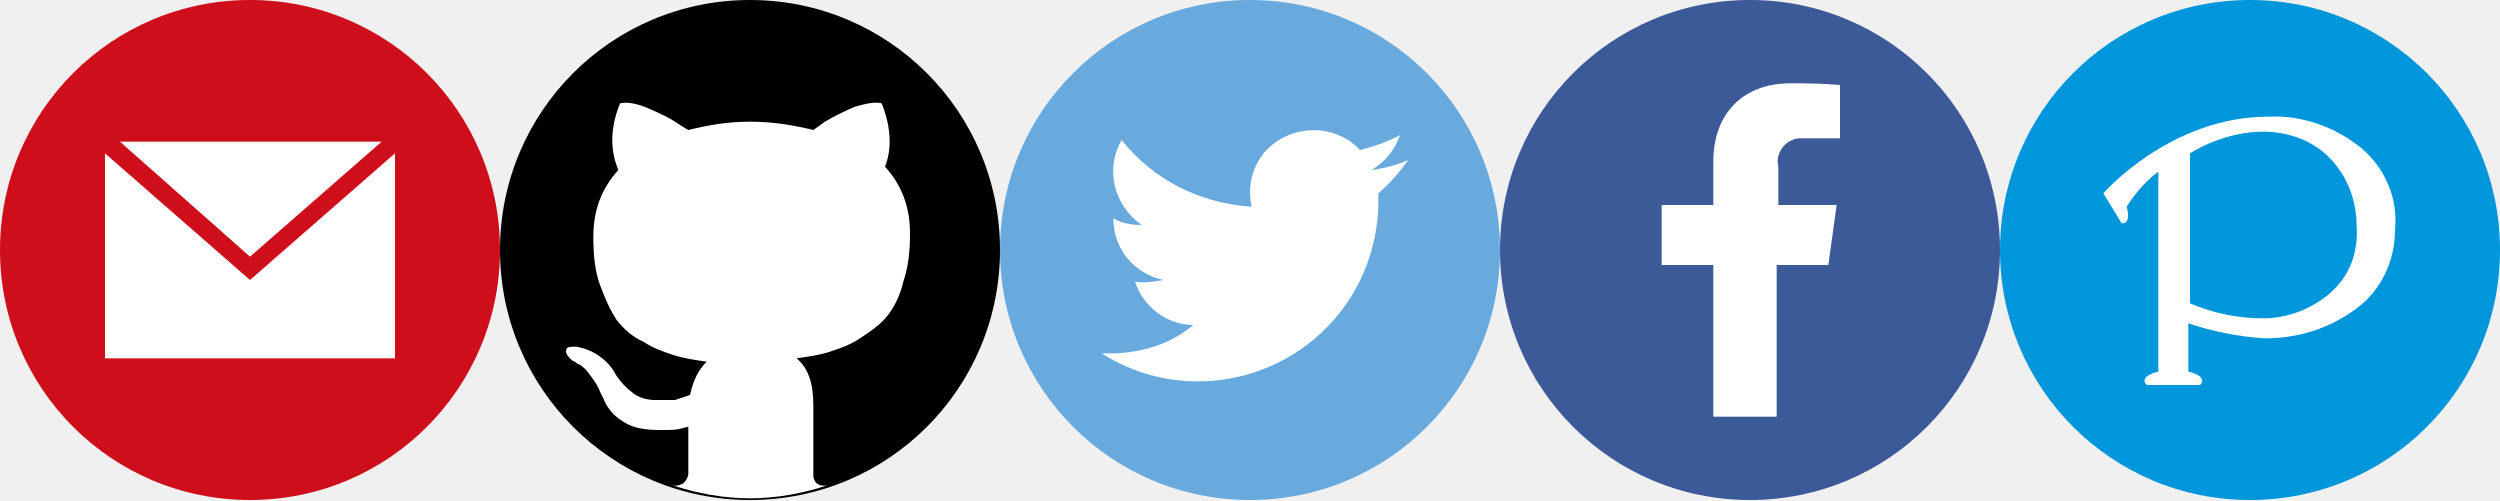
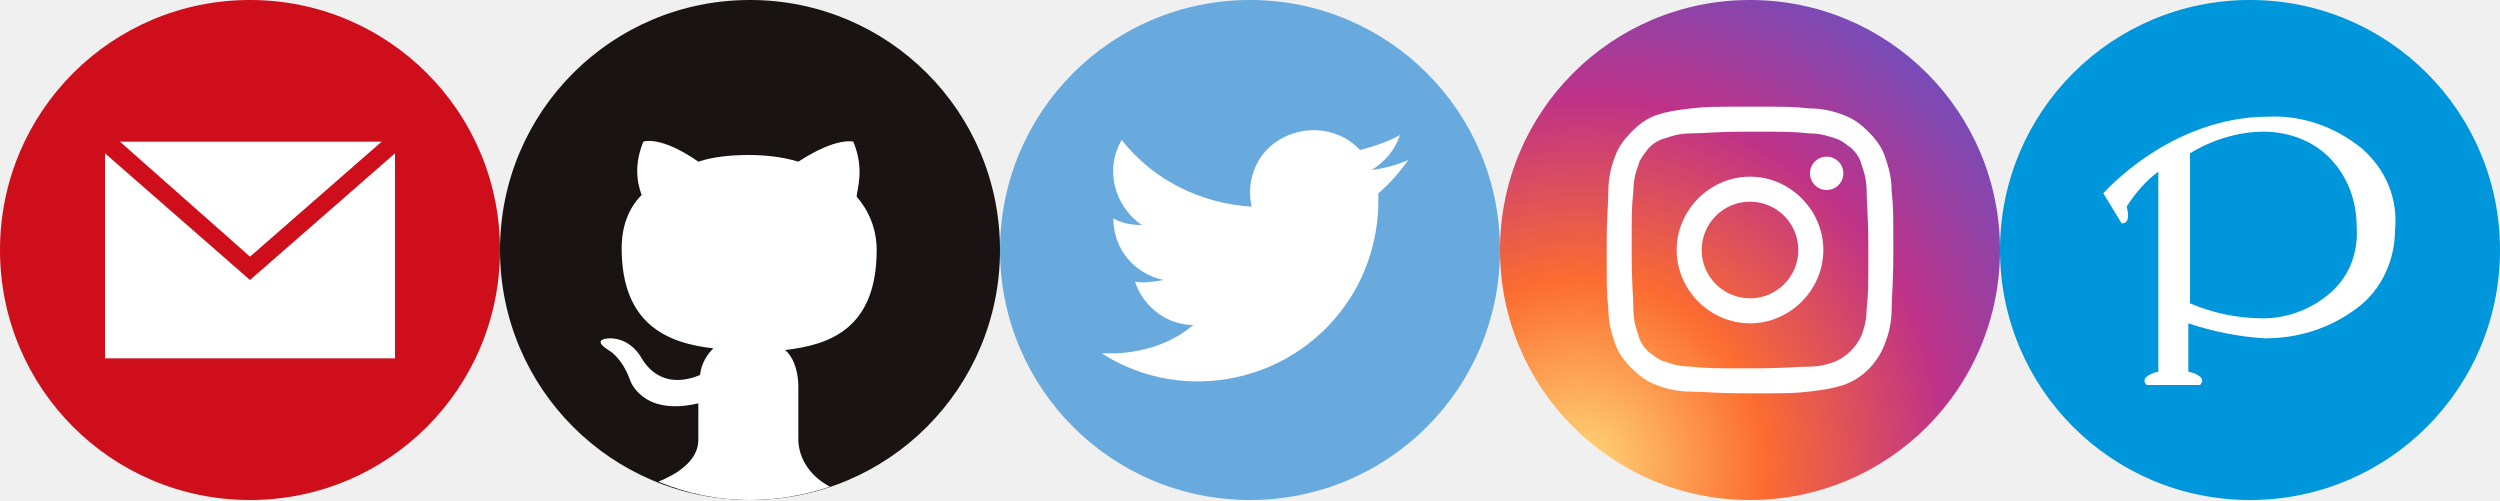
<svg xmlns="http://www.w3.org/2000/svg" id="レイヤー_1" viewBox="0 0 150 30">
-   <style>.st0{fill:#ce0f1b}.st1{fill:#68aade}.st2{fill:#3c5998}.st3{fill:#0096db}.st4{fill:#fff}</style>
+   <style>.st0{fill:#ce0f1b}.st1{fill:#68aade}.st2{fill:url(#SVGID_1_)}.st3{fill:#0096db}.st4{fill:#fff}.st5{fill:#191313}</style>
  <path class="st0" d="M15 0c8.3 0 15 6.7 15 15s-6.7 15-15 15S0 23.3 0 15 6.7 0 15 0z" />
  <path class="st1" d="M75 0c8.3 0 15 6.7 15 15s-6.7 15-15 15-15-6.7-15-15S66.7 0 75 0z" />
+   <radialGradient id="SVGID_1_" cx="94.875" cy="27.75" r="32.85" gradientUnits="userSpaceOnUse">
+     <stop offset="0" stop-color="#fed778" />
+     <stop offset=".333" stop-color="#fc6d30" />
+     <stop offset=".666" stop-color="#be3288" />
+     <stop offset="1" stop-color="#6c50c0" />
+   </radialGradient>
  <path class="st2" d="M105 0c8.3 0 15 6.7 15 15s-6.7 15-15 15-15-6.7-15-15 6.7-15 15-15z" />
  <path class="st3" d="M135 0c8.3 0 15 6.7 15 15s-6.7 15-15 15-15-6.7-15-15 6.7-15 15-15z" />
-   <path class="st4" d="M106.6 25v-9.1h3.1l.5-3.6h-3.5V10c-.2-.8.4-1.6 1.2-1.7h2.5V5.1c-1.1-.1-2-.1-3-.1-2.7 0-4.6 1.7-4.6 4.7v2.6h-3.1v3.6h3.1V25h3.8zm35.1-16.1c-1.6-1.3-3.6-2-5.6-1.9-5.9 0-9.9 4.6-9.9 4.6l1.1 1.8s.6.1.3-1c.5-.8 1.2-1.6 1.9-2.1v12c-.5.1-1.1.4-.7.8h3.2c.4-.4-.2-.7-.7-.8v-2.9c1.5.5 3 .8 4.6.9 2 0 3.9-.6 5.5-1.8 1.5-1.1 2.3-2.9 2.3-4.7.2-1.9-.6-3.7-2-4.9zm-1.8 8.6c-1.1 1-2.6 1.6-4.1 1.6-1.5 0-3-.3-4.4-.9v-9c1.3-.8 2.9-1.3 4.4-1.3 1.6 0 3.1.6 4.1 1.7 1 1.1 1.5 2.5 1.5 4 .1 1.5-.4 2.9-1.5 3.9zM84.5 9.6c-.7.3-1.4.5-2.2.6.8-.5 1.4-1.2 1.7-2.1-.7.4-1.6.7-2.4.9-1.4-1.5-3.8-1.6-5.4-.2-1 .9-1.4 2.3-1.1 3.6-3.1-.2-5.9-1.6-7.8-4-1 1.7-.5 3.9 1.2 5.1-.6 0-1.2-.1-1.7-.4 0 1.8 1.2 3.3 3 3.7-.6.1-1.1.2-1.7.1.5 1.5 1.9 2.6 3.5 2.6-1.3 1.1-2.9 1.6-4.6 1.7h-.9c5 3.2 11.7 1.7 14.9-3.3 1.1-1.7 1.7-3.8 1.7-5.8v-.5c.7-.6 1.3-1.3 1.8-2z" />
-   <path d="M45 0c8.3 0 15 6.7 15 15s-6.7 15-15 15-15-6.7-15-15S36.7 0 45 0z" />
-   <path class="st4" d="M23.7 9.2v12.3H6.3V9.2l8.7 7.6 8.7-7.6zm-.8-.7H7.2l7.8 6.9 7.9-6.9zm30-2.3c-.4-.1-.9 0-1.6.2-.7.3-1.3.6-1.8.9l-.7.5c-1.2-.3-2.5-.5-3.8-.5s-2.5.2-3.7.5c-.2-.1-.5-.3-.8-.5-.3-.2-.9-.5-1.6-.8-.7-.3-1.3-.4-1.7-.3-.6 1.5-.6 2.8-.1 4-1 1.1-1.5 2.4-1.5 4 0 1.1.1 2.1.4 2.9.3.8.6 1.5 1 2.1.4.5.9 1 1.6 1.3.6.4 1.2.6 1.8.8.6.2 1.3.3 2 .4-.5.5-.8 1.1-1 2l-.9.3h-1.2c-.4 0-.9-.1-1.3-.4-.4-.3-.8-.7-1.1-1.2-.2-.4-.6-.8-.9-1-.4-.3-.7-.4-1-.5l-.4-.1c-.3 0-.5 0-.6.1 0 .1-.1.2 0 .3 0 .1.1.2.2.3.1.1.2.2.3.2l.1.1c.3.1.6.4.8.7.3.4.5.7.6 1l.2.4c.2.5.5.9.9 1.2.4.3.8.5 1.3.6.5.1.9.1 1.4.1.4 0 .8 0 1.1-.1l.4-.1v2.8c0 .2-.1.4-.3.6-.2.1-.4.2-.7.1 1.5.5 3.1.8 4.7.8s3.2-.3 4.7-.8c-.3.1-.6 0-.7-.1-.2-.2-.2-.4-.2-.6v-4.1c0-1.3-.3-2.2-1-2.8.7-.1 1.4-.2 2-.4.6-.2 1.2-.4 1.8-.8.6-.4 1.2-.8 1.6-1.3.4-.5.8-1.2 1-2.1.3-.9.4-1.8.4-2.9 0-1.6-.5-2.9-1.5-4 .4-1 .4-2.3-.2-3.8z" />
+   <path class="st4" d="M141.7 8.9c-1.6-1.3-3.6-2-5.6-1.9-5.9 0-9.9 4.6-9.9 4.6l1.1 1.8s.6.1.3-1c.5-.8 1.2-1.6 1.9-2.1v12c-.5.1-1.1.4-.7.8h3.2c.4-.4-.2-.7-.7-.8v-2.9c1.5.5 3 .8 4.6.9 2 0 3.9-.6 5.5-1.8 1.5-1.1 2.3-2.9 2.3-4.7.2-1.9-.6-3.7-2-4.9zm-1.8 8.6c-1.1 1-2.6 1.6-4.1 1.6s-3-.3-4.4-.9v-9c1.3-.8 2.9-1.3 4.4-1.3 1.6 0 3.1.6 4.1 1.7s1.5 2.5 1.5 4c.1 1.5-.4 2.9-1.5 3.9zM84.5 9.6c-.7.3-1.4.5-2.2.6.8-.5 1.4-1.2 1.7-2.1-.7.4-1.6.7-2.4.9-1.4-1.5-3.8-1.6-5.4-.2-1 .9-1.4 2.3-1.1 3.6-3.1-.2-5.9-1.6-7.8-4-1 1.7-.5 3.9 1.2 5.1-.6 0-1.2-.1-1.7-.4 0 1.8 1.2 3.3 3 3.7-.6.1-1.1.2-1.7.1.5 1.5 1.9 2.6 3.5 2.6-1.3 1.1-2.9 1.6-4.6 1.7h-.9c5 3.2 11.7 1.7 14.9-3.3 1.1-1.7 1.7-3.8 1.7-5.8v-.5c.7-.6 1.3-1.3 1.8-2z" />
+   <path class="st5" d="M45 0c8.3 0 15 6.7 15 15s-6.7 15-15 15-15-6.7-15-15S36.7 0 45 0z" />
+   <path class="st4" d="M23.7 9.2v12.3H6.3V9.2l8.7 7.6 8.7-7.6zm-.8-.7H7.2l7.8 6.9 7.9-6.9zm82.1-.6c2.3 0 2.6 0 3.5.1.8 0 1.3.2 1.6.3.4.1.7.4 1 .6.3.3.5.6.6 1 .1.3.3.8.3 1.6 0 .9.1 1.2.1 3.5s0 2.6-.1 3.5c0 .8-.2 1.3-.3 1.6-.3.7-.9 1.3-1.6 1.6-.3.1-.8.3-1.6.3-.9 0-1.2.1-3.5.1s-2.6 0-3.5-.1c-.8 0-1.3-.2-1.6-.3-.4-.1-.7-.4-1-.6-.3-.3-.5-.6-.6-1-.1-.3-.3-.8-.3-1.6 0-.9-.1-1.2-.1-3.5s0-2.6.1-3.5c0-.8.2-1.3.3-1.6.1-.4.4-.7.6-1 .3-.3.6-.5 1-.6.3-.1.8-.3 1.6-.3.9 0 1.2-.1 3.5-.1m0-1.5c-2.3 0-2.6 0-3.5.1s-1.5.2-2.1.4c-.6.2-1.1.6-1.5 1s-.8.9-1 1.5c-.2.5-.4 1.2-.4 2.1 0 .9-.1 1.2-.1 3.5s0 2.6.1 3.5c0 .9.2 1.5.4 2.1.2.6.6 1.1 1 1.5s.9.8 1.5 1c.5.2 1.2.4 2.1.4s1.2.1 3.5.1 2.6 0 3.5-.1 1.5-.2 2.1-.4c1.2-.4 2.1-1.4 2.5-2.5.2-.5.4-1.2.4-2.1s.1-1.2.1-3.5 0-2.6-.1-3.5c0-.9-.2-1.5-.4-2.1-.2-.6-.6-1.1-1-1.5-.4-.4-.9-.8-1.5-1-.5-.2-1.2-.4-2.1-.4-.9-.1-1.2-.1-3.5-.1z" />
+   <path class="st4" d="M105 10.6c-2.4 0-4.4 2-4.4 4.4s2 4.4 4.4 4.4 4.4-2 4.4-4.4-2-4.4-4.4-4.4zm0 7.3c-1.6 0-2.9-1.3-2.9-2.9s1.3-2.9 2.9-2.9 2.9 1.3 2.9 2.9-1.3 2.9-2.9 2.9z" />
+   <circle class="st4" cx="109.6" cy="10.4" r="1" />
+   <path class="st4" d="M51.2 8.5s-1-.3-3.3 1.2c-1-.3-2-.4-3-.4s-2.1.1-3 .4c-2.3-1.6-3.3-1.2-3.3-1.2-.7 1.7-.2 2.9-.1 3.2-.8.8-1.2 1.9-1.2 3.2 0 4.6 2.8 5.7 5.5 6-.3.3-.7.8-.8 1.6-.7.3-2.4.8-3.5-1 0 0-.6-1.2-1.9-1.2 0 0-1.2 0-.1.7 0 0 .8.4 1.3 1.8 0 0 .7 2.2 4.1 1.4v2.2c0 1.3-1.4 2.1-2.4 2.5 1.7.7 3.5 1.1 5.5 1.1 1.7 0 3.3-.3 4.8-.8-.8-.4-1.8-1.3-1.9-2.7v-3.3c0-1.1-.4-1.9-.8-2.2 2.7-.3 5.5-1.3 5.5-6 0-1.3-.5-2.4-1.2-3.2 0-.4.5-1.6-.2-3.3z" />
</svg>
